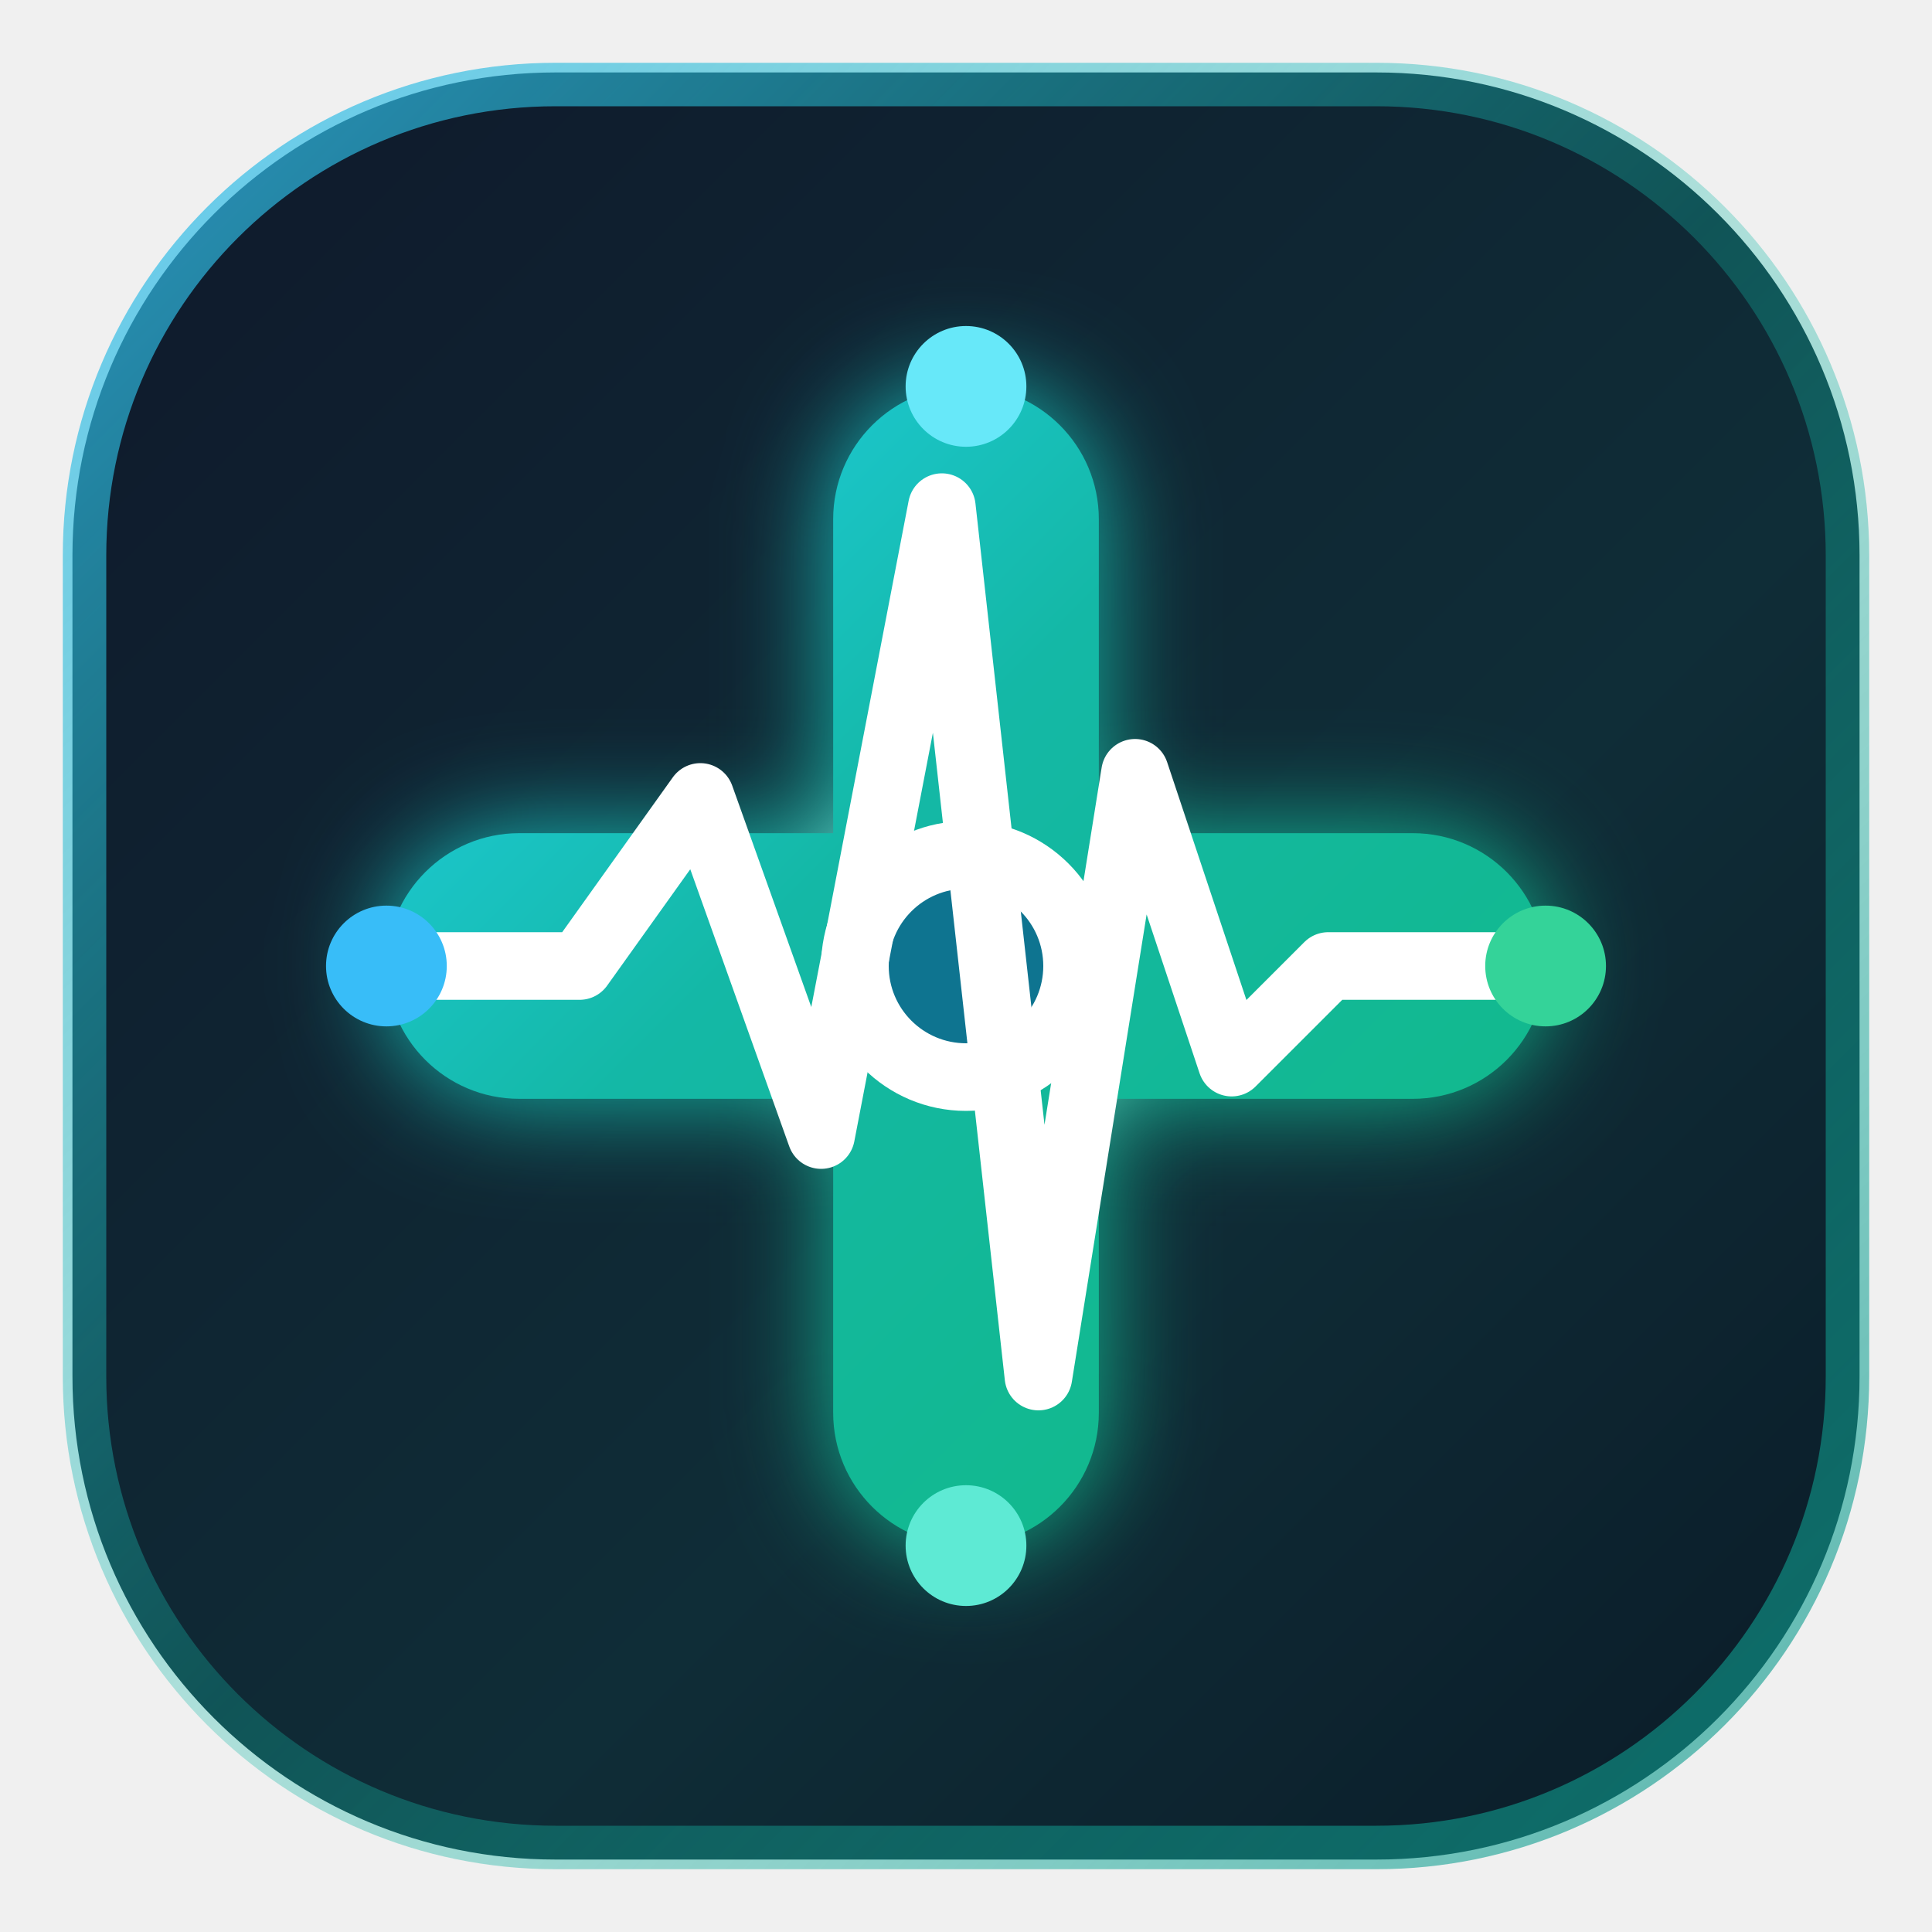
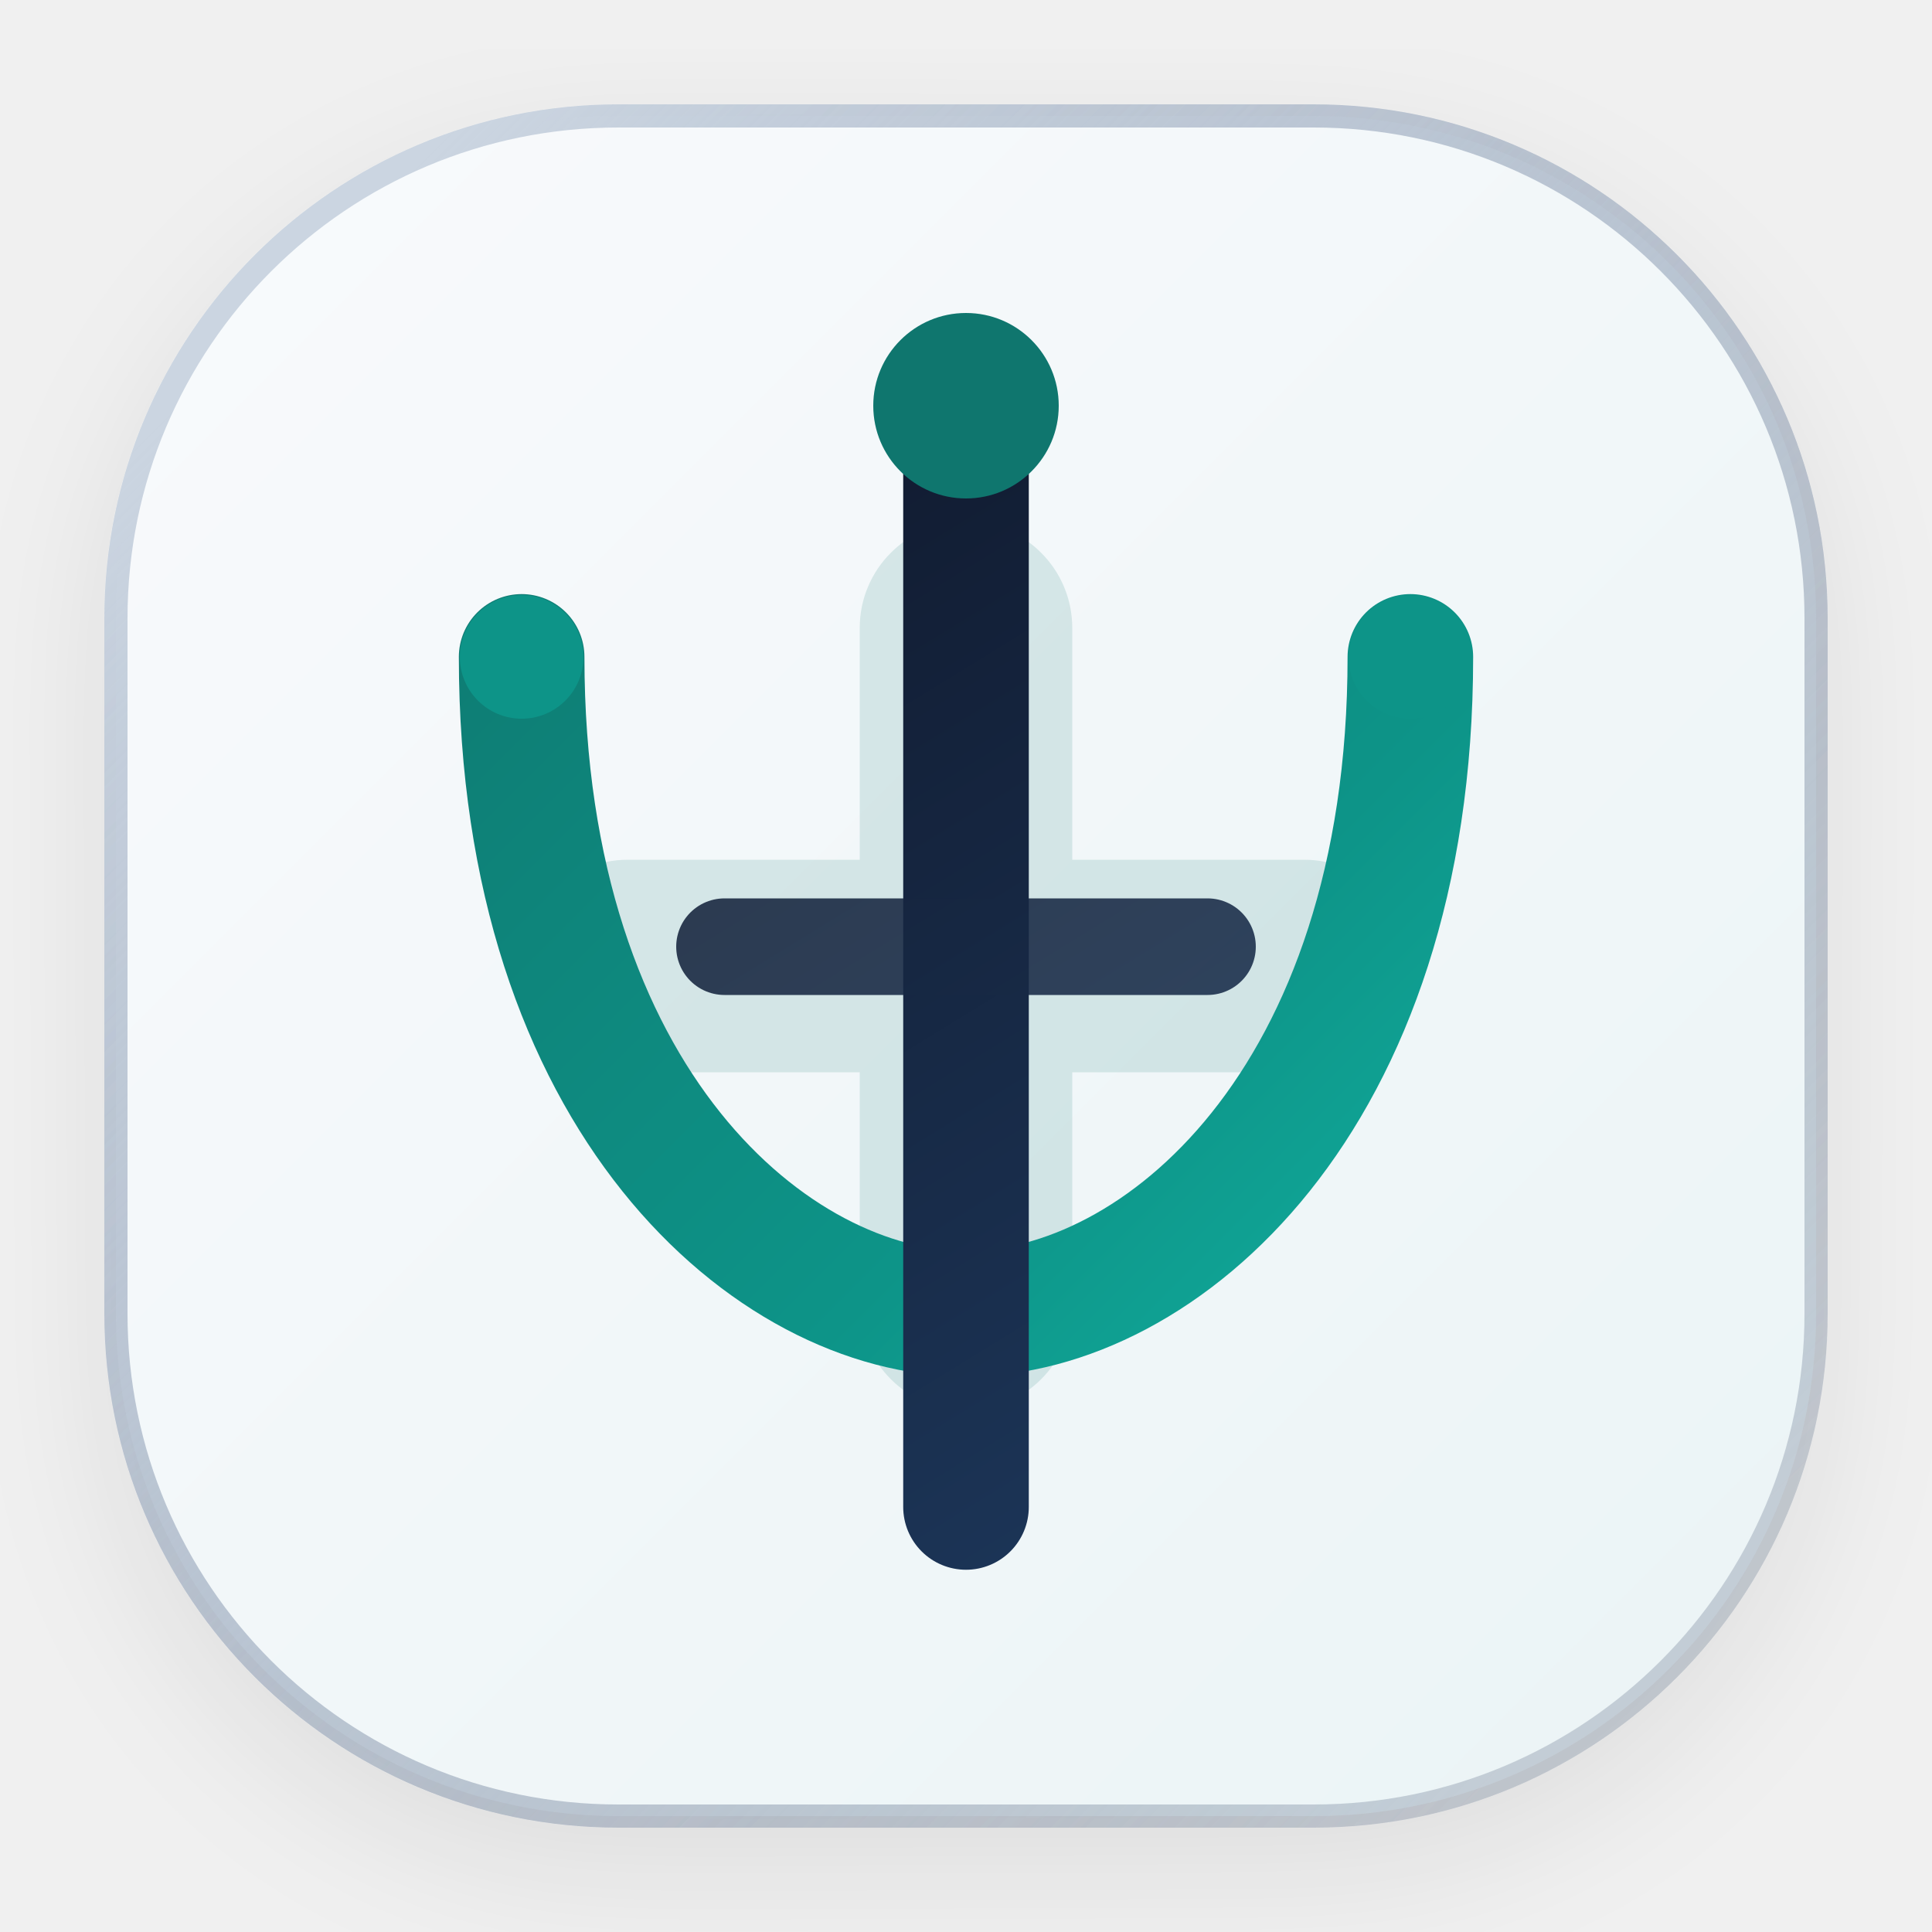
- <svg xmlns="http://www.w3.org/2000/svg" viewBox="0 0 80 80" fill="none">
+ <svg xmlns="http://www.w3.org/2000/svg" viewBox="0 0 100 100" fill="none">
  <defs>
-     <linearGradient id="badgeBg" x1="0" y1="0" x2="80" y2="80" gradientUnits="userSpaceOnUse">
+     <linearGradient id="bgShield" x1="10" y1="10" x2="90" y2="90" gradientUnits="userSpaceOnUse">
+       <stop offset="0%" stop-color="#F8FAFC" />
+       <stop offset="100%" stop-color="#EBF4F6" />
+     </linearGradient>
+     <linearGradient id="borderGrad" x1="15" y1="15" x2="85" y2="85" gradientUnits="userSpaceOnUse">
+       <stop offset="0%" stop-color="#CBD5E1" />
+       <stop offset="50%" stop-color="#94A3B8" stop-opacity="0.6" />
+       <stop offset="100%" stop-color="#64748B" stop-opacity="0.3" />
+     </linearGradient>
+     <linearGradient id="psiEmerald" x1="20" y1="20" x2="80" y2="80" gradientUnits="userSpaceOnUse">
+       <stop offset="0%" stop-color="#0F766E" />
+       <stop offset="60%" stop-color="#0D9488" />
+       <stop offset="100%" stop-color="#14B8A6" />
+     </linearGradient>
+     <linearGradient id="medNavy" x1="30" y1="20" x2="70" y2="85" gradientUnits="userSpaceOnUse">
      <stop offset="0%" stop-color="#0F172A" />
-       <stop offset="60%" stop-color="#0F2D37" />
-       <stop offset="100%" stop-color="#0A1926" />
+       <stop offset="100%" stop-color="#1E3A5F" />
    </linearGradient>
-     <linearGradient id="neonPulse" x1="16" y1="16" x2="64" y2="64" gradientUnits="userSpaceOnUse">
-       <stop offset="0%" stop-color="#22D3EE" />
-       <stop offset="40%" stop-color="#14B8A6" />
-       <stop offset="100%" stop-color="#10B981" />
-     </linearGradient>
-     <linearGradient id="neonBorder" x1="0" y1="0" x2="80" y2="80" gradientUnits="userSpaceOnUse">
-       <stop offset="0%" stop-color="#38BDF8" stop-opacity="0.8" />
-       <stop offset="50%" stop-color="#14B8A6" stop-opacity="0.3" />
-       <stop offset="100%" stop-color="#0D9488" stop-opacity="0.7" />
-     </linearGradient>
-     <filter id="neonGlow" x="-20%" y="-20%" width="140%" height="140%" color-interpolation-filters="sRGB">
-       <feGaussianBlur stdDeviation="2.2" result="blur" />
-       <feMerge>
-         <feMergeNode in="blur" />
-         <feMergeNode in="SourceGraphic" />
-       </feMerge>
+     <filter id="softShadow" x="-10%" y="-10%" width="125%" height="125%" color-interpolation-filters="sRGB">
+       <feDropShadow dx="0" dy="2.5" stdDeviation="3.5" flood-color="#0F172A" flood-opacity="0.08" />
    </filter>
  </defs>
-   <rect x="3" y="3" width="74" height="74" rx="20" fill="url(#badgeBg)" />
-   <rect x="3.5" y="3.5" width="73" height="73" rx="19.5" stroke="url(#neonBorder)" stroke-width="1.8" />
-   <g filter="url(#neonGlow)">
-     <rect x="34.5" y="16" width="11" height="48" rx="5.5" fill="url(#neonPulse)" />
-     <rect x="16" y="34.5" width="48" height="11" rx="5.5" fill="url(#neonPulse)" />
-     <circle cx="40" cy="40" r="6" fill="#FFFFFF" />
-     <circle cx="40" cy="40" r="3.2" fill="#0E7490" />
+   <rect x="6" y="6" width="88" height="88" rx="26" fill="url(#bgShield)" stroke="url(#borderGrad)" stroke-width="1.2" filter="url(#softShadow)" />
+   <g opacity="0.14">
+     <rect x="44.5" y="27" width="11" height="46" rx="5.5" fill="#0F766E" />
+     <rect x="27" y="44.5" width="46" height="11" rx="5.5" fill="#0F766E" />
  </g>
-   <path d="M 15 40         H 24         L 29 33         L 34 47         L 39 21         L 43 57         L 47 32         L 51 44         L 55 40         H 65" fill="none" stroke="#FFFFFF" stroke-width="2.8" stroke-linecap="round" stroke-linejoin="round" />
-   <circle cx="40" cy="16" r="2.5" fill="#67E8F9" />
-   <circle cx="40" cy="64" r="2.5" fill="#5EEAD4" />
-   <circle cx="16" cy="40" r="2.5" fill="#38BDF8" />
-   <circle cx="64" cy="40" r="2.5" fill="#34D399" />
+   <path d="M 27 34        C 27 57, 40 68, 50 68        C 60 68, 73 57, 73 34" fill="none" stroke="url(#psiEmerald)" stroke-width="6.5" stroke-linecap="round" />
+   <path d="M 50 21        L 50 78" fill="none" stroke="url(#medNavy)" stroke-width="6.5" stroke-linecap="round" />
+   <circle cx="50" cy="21" r="4.8" fill="#0F766E" />
+   <circle cx="27" cy="34" r="3.2" fill="#0D9488" />
+   <circle cx="73" cy="34" r="3.2" fill="#0D9488" />
+   <path d="M 37.5 49        L 62.5 49" fill="none" stroke="url(#medNavy)" stroke-width="5" stroke-linecap="round" stroke-opacity="0.88" />
</svg>
